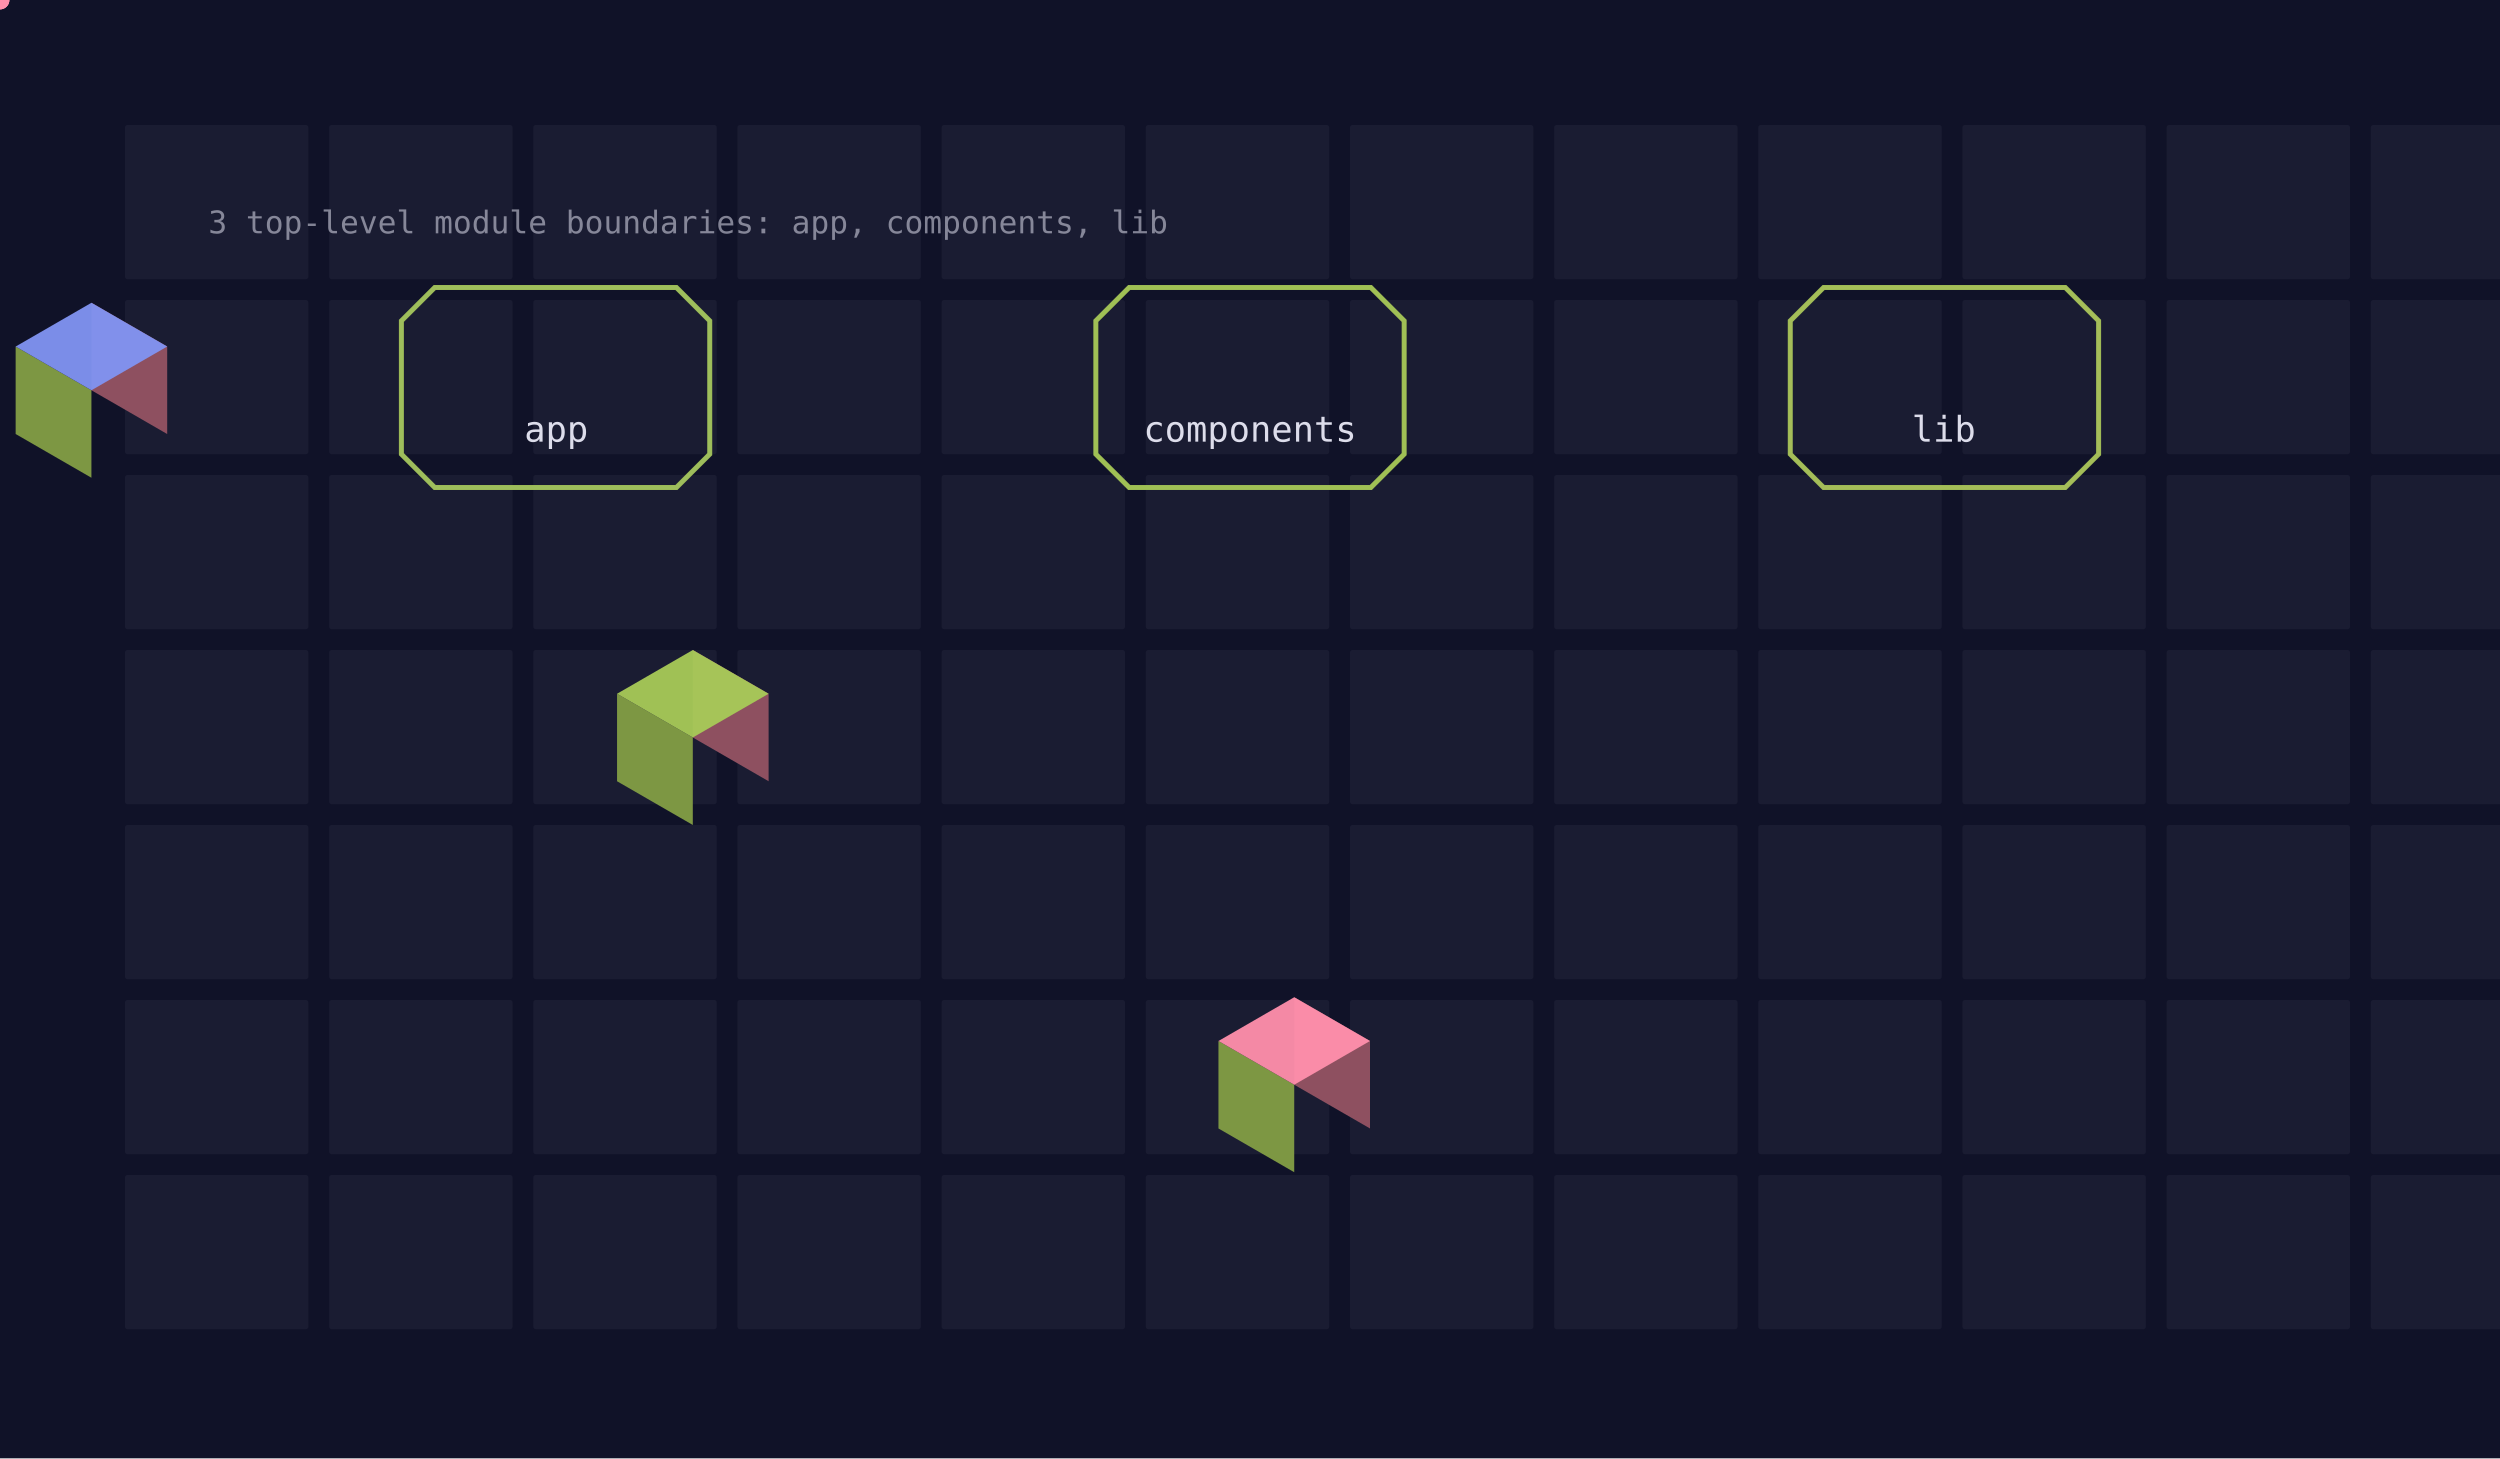
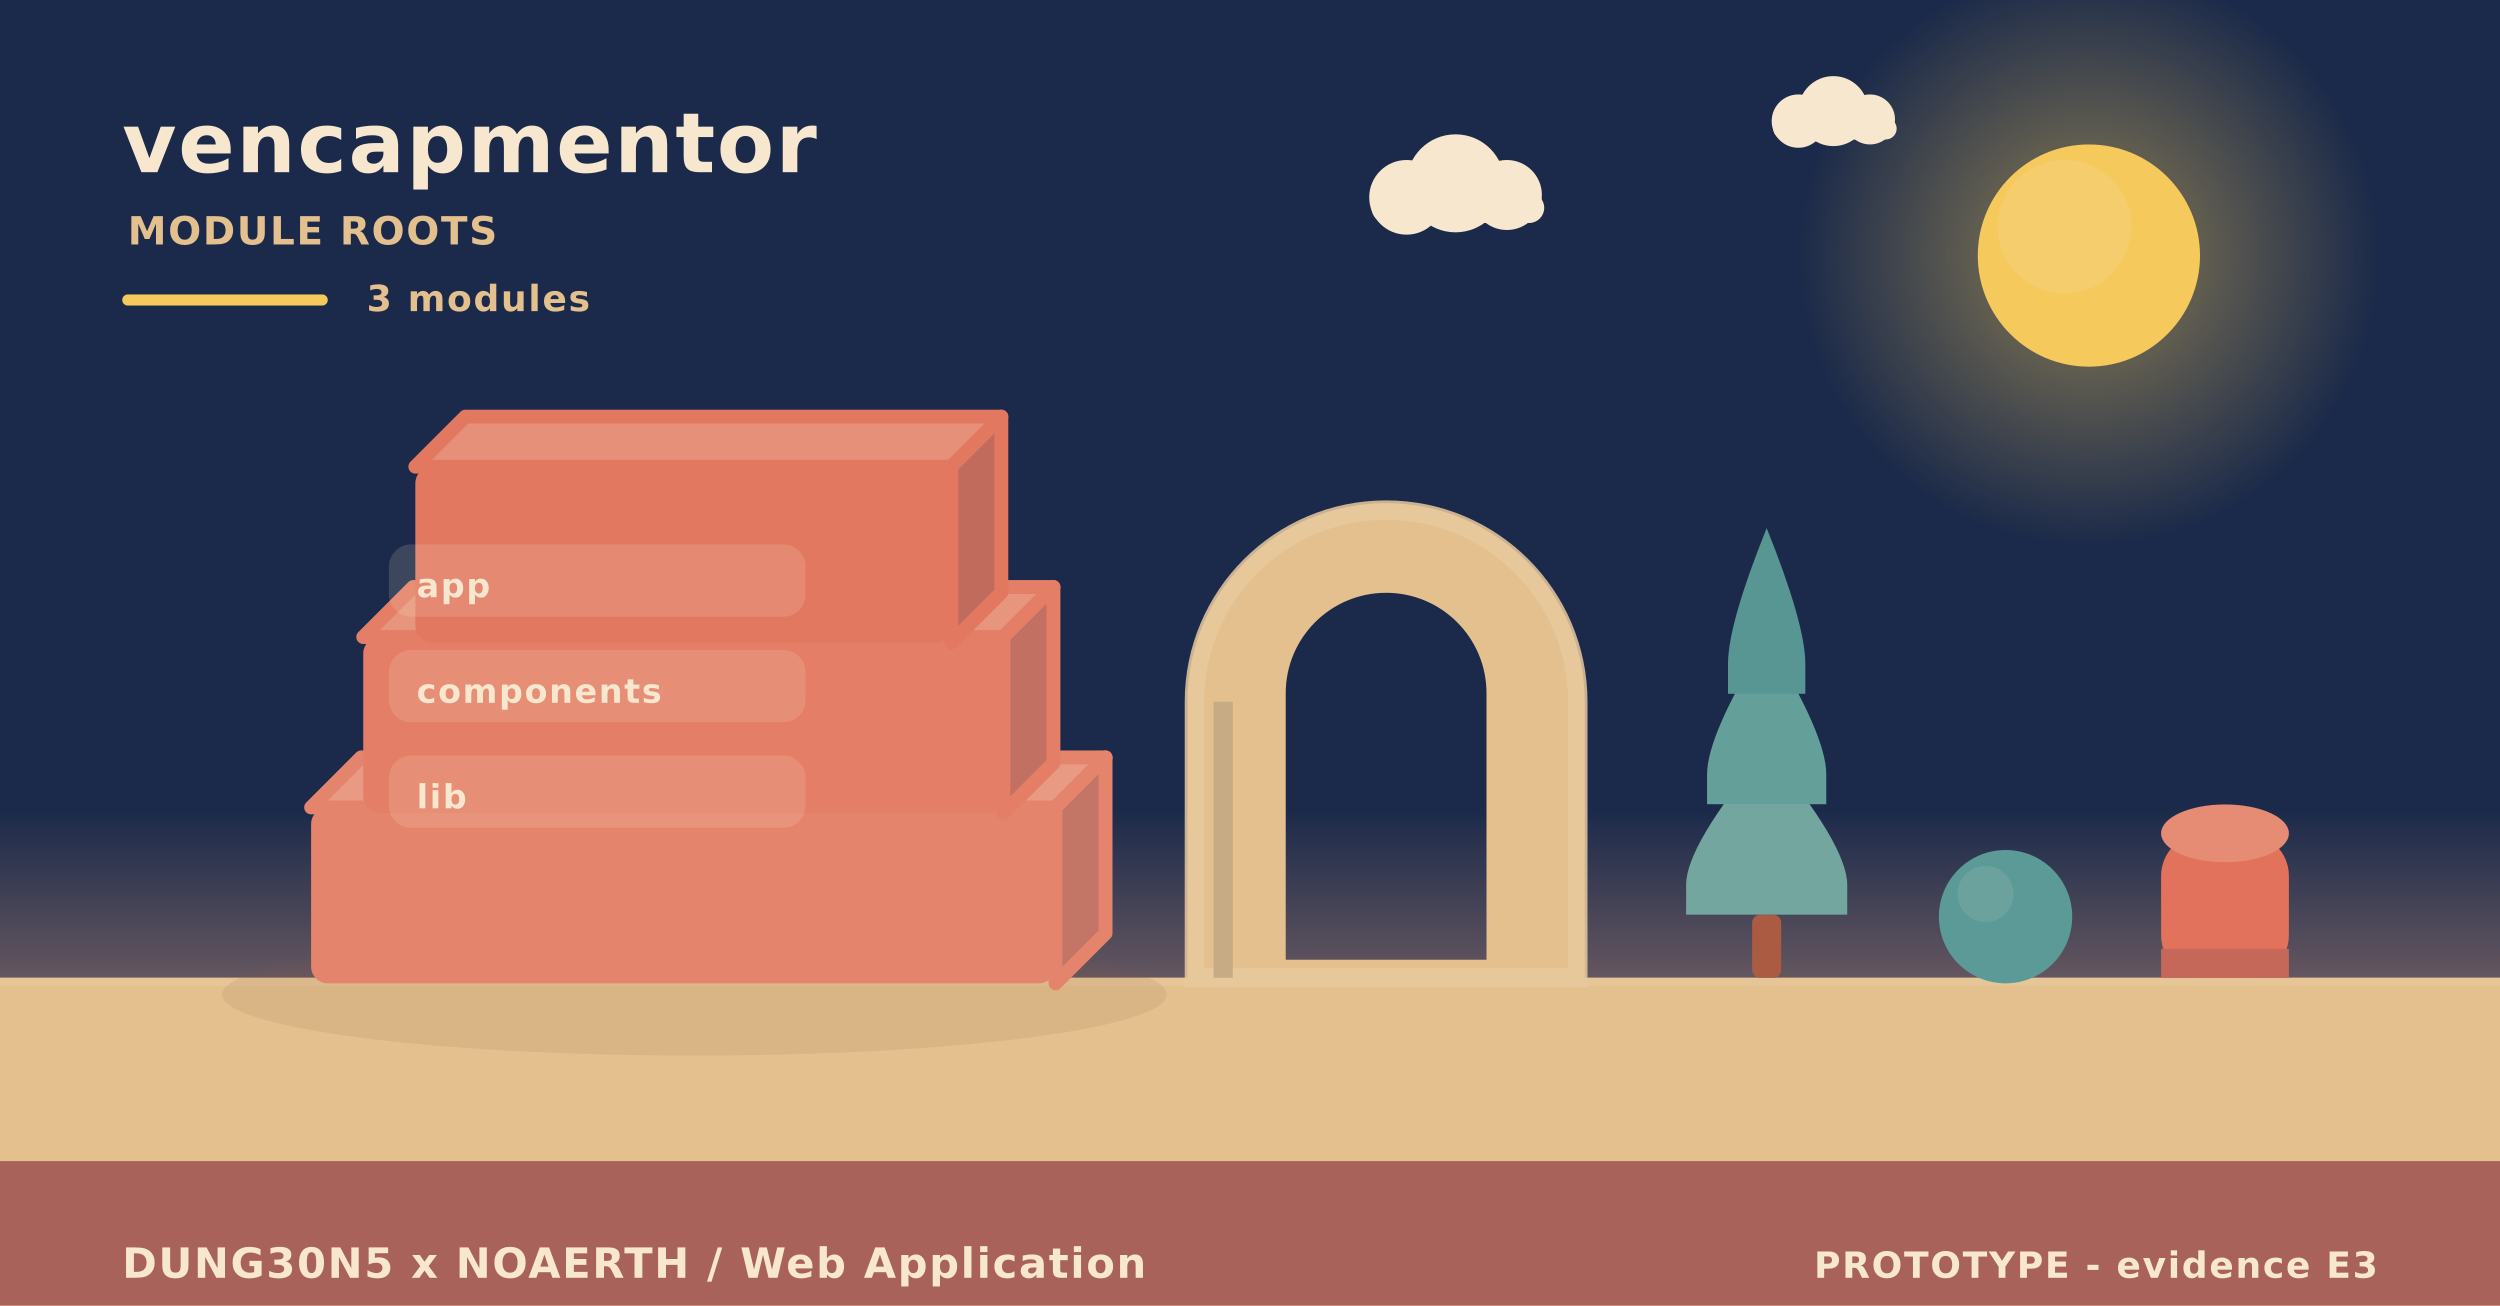
- <svg xmlns="http://www.w3.org/2000/svg" viewBox="0 0 1200 700" width="1200" height="700" role="img" aria-label="vencapmentor architecture">
-   <rect width="1200" height="700" fill="#101228" />
-   <defs>
-     <linearGradient id="ga" x1="0" y1="0" x2="1" y2="1">
-       <stop offset="0%" stop-color="#8093f1" />
-       <stop offset="100%" stop-color="#a7c957" />
-     </linearGradient>
-   </defs>
-   <rect x="60.00" y="60.00" width="88.00" height="74.00" rx="1.20" fill="#f2f2ff" opacity="0.05" />
-   <rect x="158.00" y="60.00" width="88.00" height="74.00" rx="1.20" fill="#f2f2ff" opacity="0.05" />
-   <rect x="256.00" y="60.00" width="88.00" height="74.00" rx="1.20" fill="#f2f2ff" opacity="0.05" />
-   <rect x="354.00" y="60.00" width="88.00" height="74.00" rx="1.20" fill="#f2f2ff" opacity="0.05" />
-   <rect x="452.00" y="60.00" width="88.00" height="74.00" rx="1.20" fill="#f2f2ff" opacity="0.05" />
-   <rect x="550.00" y="60.00" width="88.00" height="74.00" rx="1.20" fill="#f2f2ff" opacity="0.05" />
-   <rect x="648.00" y="60.00" width="88.00" height="74.00" rx="1.20" fill="#f2f2ff" opacity="0.05" />
-   <rect x="746.00" y="60.00" width="88.00" height="74.00" rx="1.20" fill="#f2f2ff" opacity="0.05" />
-   <rect x="844.00" y="60.00" width="88.00" height="74.00" rx="1.20" fill="#f2f2ff" opacity="0.05" />
-   <rect x="942.00" y="60.00" width="88.00" height="74.00" rx="1.20" fill="#f2f2ff" opacity="0.05" />
-   <rect x="1040.00" y="60.00" width="88.00" height="74.00" rx="1.20" fill="#f2f2ff" opacity="0.05" />
-   <rect x="1138.00" y="60.00" width="88.00" height="74.00" rx="1.20" fill="#f2f2ff" opacity="0.05" />
-   <rect x="60.00" y="144.00" width="88.00" height="74.00" rx="1.20" fill="#f2f2ff" opacity="0.05" />
-   <rect x="158.00" y="144.00" width="88.00" height="74.00" rx="1.20" fill="#f2f2ff" opacity="0.05" />
-   <rect x="256.00" y="144.00" width="88.00" height="74.00" rx="1.20" fill="#f2f2ff" opacity="0.05" />
-   <rect x="354.00" y="144.00" width="88.00" height="74.00" rx="1.20" fill="#f2f2ff" opacity="0.05" />
-   <rect x="452.00" y="144.00" width="88.00" height="74.00" rx="1.20" fill="#f2f2ff" opacity="0.05" />
-   <rect x="550.00" y="144.00" width="88.00" height="74.00" rx="1.20" fill="#f2f2ff" opacity="0.05" />
-   <rect x="648.00" y="144.00" width="88.00" height="74.00" rx="1.20" fill="#f2f2ff" opacity="0.05" />
-   <rect x="746.00" y="144.00" width="88.00" height="74.00" rx="1.20" fill="#f2f2ff" opacity="0.05" />
-   <rect x="844.00" y="144.00" width="88.00" height="74.00" rx="1.20" fill="#f2f2ff" opacity="0.05" />
-   <rect x="942.00" y="144.00" width="88.00" height="74.00" rx="1.20" fill="#f2f2ff" opacity="0.05" />
-   <rect x="1040.00" y="144.00" width="88.00" height="74.00" rx="1.20" fill="#f2f2ff" opacity="0.05" />
-   <rect x="1138.00" y="144.00" width="88.00" height="74.00" rx="1.20" fill="#f2f2ff" opacity="0.05" />
-   <rect x="60.00" y="228.00" width="88.00" height="74.00" rx="1.20" fill="#f2f2ff" opacity="0.05" />
-   <rect x="158.00" y="228.00" width="88.00" height="74.00" rx="1.20" fill="#f2f2ff" opacity="0.05" />
-   <rect x="256.00" y="228.00" width="88.00" height="74.00" rx="1.20" fill="#f2f2ff" opacity="0.05" />
-   <rect x="354.00" y="228.00" width="88.00" height="74.00" rx="1.20" fill="#f2f2ff" opacity="0.05" />
-   <rect x="452.00" y="228.00" width="88.00" height="74.00" rx="1.20" fill="#f2f2ff" opacity="0.05" />
-   <rect x="550.00" y="228.00" width="88.00" height="74.00" rx="1.20" fill="#f2f2ff" opacity="0.05" />
-   <rect x="648.00" y="228.00" width="88.00" height="74.00" rx="1.20" fill="#f2f2ff" opacity="0.05" />
-   <rect x="746.00" y="228.00" width="88.00" height="74.00" rx="1.20" fill="#f2f2ff" opacity="0.05" />
-   <rect x="844.00" y="228.00" width="88.00" height="74.00" rx="1.20" fill="#f2f2ff" opacity="0.05" />
-   <rect x="942.00" y="228.00" width="88.00" height="74.00" rx="1.20" fill="#f2f2ff" opacity="0.05" />
-   <rect x="1040.00" y="228.00" width="88.00" height="74.00" rx="1.20" fill="#f2f2ff" opacity="0.05" />
-   <rect x="1138.00" y="228.00" width="88.00" height="74.00" rx="1.20" fill="#f2f2ff" opacity="0.05" />
-   <rect x="60.00" y="312.00" width="88.00" height="74.00" rx="1.20" fill="#f2f2ff" opacity="0.05" />
-   <rect x="158.00" y="312.00" width="88.00" height="74.00" rx="1.20" fill="#f2f2ff" opacity="0.05" />
-   <rect x="256.00" y="312.00" width="88.00" height="74.00" rx="1.20" fill="#f2f2ff" opacity="0.05" />
-   <rect x="354.00" y="312.00" width="88.00" height="74.00" rx="1.20" fill="#f2f2ff" opacity="0.05" />
-   <rect x="452.00" y="312.00" width="88.00" height="74.00" rx="1.20" fill="#f2f2ff" opacity="0.05" />
-   <rect x="550.00" y="312.00" width="88.00" height="74.00" rx="1.20" fill="#f2f2ff" opacity="0.05" />
-   <rect x="648.00" y="312.00" width="88.00" height="74.00" rx="1.20" fill="#f2f2ff" opacity="0.05" />
-   <rect x="746.00" y="312.00" width="88.00" height="74.00" rx="1.20" fill="#f2f2ff" opacity="0.05" />
-   <rect x="844.00" y="312.00" width="88.00" height="74.00" rx="1.20" fill="#f2f2ff" opacity="0.05" />
-   <rect x="942.00" y="312.00" width="88.00" height="74.00" rx="1.20" fill="#f2f2ff" opacity="0.05" />
-   <rect x="1040.00" y="312.00" width="88.00" height="74.00" rx="1.20" fill="#f2f2ff" opacity="0.05" />
-   <rect x="1138.00" y="312.00" width="88.00" height="74.00" rx="1.20" fill="#f2f2ff" opacity="0.05" />
-   <rect x="60.00" y="396.00" width="88.00" height="74.00" rx="1.20" fill="#f2f2ff" opacity="0.05" />
-   <rect x="158.00" y="396.00" width="88.00" height="74.00" rx="1.20" fill="#f2f2ff" opacity="0.05" />
-   <rect x="256.00" y="396.00" width="88.00" height="74.00" rx="1.20" fill="#f2f2ff" opacity="0.05" />
-   <rect x="354.00" y="396.00" width="88.00" height="74.00" rx="1.20" fill="#f2f2ff" opacity="0.05" />
-   <rect x="452.00" y="396.00" width="88.00" height="74.00" rx="1.20" fill="#f2f2ff" opacity="0.05" />
-   <rect x="550.00" y="396.00" width="88.00" height="74.00" rx="1.20" fill="#f2f2ff" opacity="0.05" />
-   <rect x="648.00" y="396.00" width="88.00" height="74.00" rx="1.20" fill="#f2f2ff" opacity="0.05" />
-   <rect x="746.00" y="396.00" width="88.00" height="74.00" rx="1.20" fill="#f2f2ff" opacity="0.05" />
-   <rect x="844.00" y="396.00" width="88.00" height="74.00" rx="1.20" fill="#f2f2ff" opacity="0.05" />
-   <rect x="942.00" y="396.00" width="88.00" height="74.00" rx="1.20" fill="#f2f2ff" opacity="0.05" />
-   <rect x="1040.00" y="396.00" width="88.00" height="74.00" rx="1.20" fill="#f2f2ff" opacity="0.05" />
-   <rect x="1138.00" y="396.00" width="88.00" height="74.00" rx="1.20" fill="#f2f2ff" opacity="0.05" />
-   <rect x="60.00" y="480.00" width="88.00" height="74.00" rx="1.20" fill="#f2f2ff" opacity="0.05" />
-   <rect x="158.00" y="480.00" width="88.00" height="74.00" rx="1.20" fill="#f2f2ff" opacity="0.05" />
-   <rect x="256.00" y="480.00" width="88.00" height="74.00" rx="1.20" fill="#f2f2ff" opacity="0.05" />
-   <rect x="354.00" y="480.00" width="88.00" height="74.00" rx="1.20" fill="#f2f2ff" opacity="0.05" />
-   <rect x="452.00" y="480.00" width="88.00" height="74.00" rx="1.20" fill="#f2f2ff" opacity="0.05" />
-   <rect x="550.00" y="480.00" width="88.00" height="74.00" rx="1.20" fill="#f2f2ff" opacity="0.05" />
-   <rect x="648.00" y="480.00" width="88.00" height="74.00" rx="1.20" fill="#f2f2ff" opacity="0.05" />
-   <rect x="746.00" y="480.00" width="88.00" height="74.00" rx="1.20" fill="#f2f2ff" opacity="0.05" />
-   <rect x="844.00" y="480.00" width="88.00" height="74.00" rx="1.20" fill="#f2f2ff" opacity="0.05" />
-   <rect x="942.00" y="480.00" width="88.00" height="74.00" rx="1.20" fill="#f2f2ff" opacity="0.05" />
-   <rect x="1040.00" y="480.00" width="88.00" height="74.00" rx="1.20" fill="#f2f2ff" opacity="0.05" />
-   <rect x="1138.00" y="480.00" width="88.00" height="74.00" rx="1.20" fill="#f2f2ff" opacity="0.05" />
-   <rect x="60.00" y="564.00" width="88.00" height="74.00" rx="1.20" fill="#f2f2ff" opacity="0.05" />
-   <rect x="158.00" y="564.00" width="88.00" height="74.00" rx="1.20" fill="#f2f2ff" opacity="0.05" />
-   <rect x="256.00" y="564.00" width="88.00" height="74.00" rx="1.20" fill="#f2f2ff" opacity="0.05" />
-   <rect x="354.00" y="564.00" width="88.00" height="74.00" rx="1.20" fill="#f2f2ff" opacity="0.05" />
-   <rect x="452.00" y="564.00" width="88.00" height="74.00" rx="1.20" fill="#f2f2ff" opacity="0.05" />
-   <rect x="550.00" y="564.00" width="88.00" height="74.00" rx="1.20" fill="#f2f2ff" opacity="0.05" />
-   <rect x="648.00" y="564.00" width="88.00" height="74.00" rx="1.20" fill="#f2f2ff" opacity="0.05" />
-   <rect x="746.00" y="564.00" width="88.00" height="74.00" rx="1.20" fill="#f2f2ff" opacity="0.05" />
-   <rect x="844.00" y="564.00" width="88.00" height="74.00" rx="1.20" fill="#f2f2ff" opacity="0.05" />
-   <rect x="942.00" y="564.00" width="88.00" height="74.00" rx="1.20" fill="#f2f2ff" opacity="0.05" />
-   <rect x="1040.00" y="564.00" width="88.00" height="74.00" rx="1.20" fill="#f2f2ff" opacity="0.05" />
-   <rect x="1138.00" y="564.00" width="88.00" height="74.00" rx="1.20" fill="#f2f2ff" opacity="0.05" />
-   <path d="M208.67,138.00 H324.67 L340.67,154.00 V218.00 L324.67,234.00 H208.67 L192.67,218.00 V154.00 Z" fill="none" stroke="rgba(128,147,241,0.550)" stroke-width="1.80" opacity="0.90" />
-   <polygon points="43.88,187.33 80.25,208.33 80.25,166.33 43.88,145.33" fill="#945363" opacity="0.95" />
-   <polygon points="7.51,208.33 43.88,229.33 43.88,187.33 7.51,166.33" fill="#829d44" opacity="0.95" />
-   <polygon points="43.88,145.33 80.25,166.33 43.88,187.33 7.51,166.33" fill="#8093f1" opacity="0.95" />
-   <text x="267" y="212" font-family="ui-monospace,Menlo,monospace" font-size="17" fill="rgba(242,242,255,0.900)" text-anchor="middle">app</text>
+ <svg xmlns="http://www.w3.org/2000/svg" width="900" height="470" viewBox="0 0 900 470" role="img" aria-label="vencapmentor - how it is built">
+   <linearGradient id="skya" x1="0" y1="0" x2="0" y2="1">
+     <stop offset="0" stop-color="#1b2a4a" />
+     <stop offset="0.62" stop-color="#1b2a4a" />
+     <stop offset="1" stop-color="#f3ad8a" />
+   </linearGradient>
+   <rect width="900" height="470" fill="url(#skya)" />
+   <radialGradient id="suna">
+     <stop offset="0.35" stop-color="#f5c95c" stop-opacity="0.34" />
+     <stop offset="1" stop-color="#f5c95c" stop-opacity="0" />
+   </radialGradient>
+   <circle cx="752" cy="92" r="104" fill="url(#suna)" />
+   <circle cx="752" cy="92" r="40" fill="#f5c95c" />
+   <circle cx="743.2" cy="81.6" r="24" fill="#f5d27e" opacity="0.5" />
  <g>
-     <path d="M208.67,138.00 H324.67 L340.67,154.00 V218.00 L324.67,234.00 H208.67 L192.67,218.00 V154.00 Z" fill="none" stroke="#a7c957" stroke-width="2.40" opacity="0.90" />
-     <animate attributeName="opacity" values="0.25;1.0;0.25" dur="15.3s" begin="0.0s" repeatCount="indefinite" />
+     <circle cx="524" cy="66" r="17.64" fill="#f6e7ce" />
+     <circle cx="506.36" cy="71.04" r="13.44" fill="#f6e7ce" />
+     <circle cx="542.48" cy="70.2" r="12.6" fill="#f6e7ce" />
+     <rect x="493.76" y="69.36" width="62.16" height="10.92" rx="5.46" fill="#f6e7ce" />
+     <animateTransform attributeName="transform" type="translate" values="0 0;24 0;0 0" dur="36s" begin="0s" repeatCount="indefinite" />
  </g>
-   <g opacity="0.9">
-     <circle cx="0.00" cy="0.00" r="4.50" fill="#ff8fab" opacity="1.00" />
-     <animateTransform attributeName="transform" type="translate" values="266.67,184.00 600.00,184.00" dur="5.1s" begin="0.0s" repeatCount="indefinite" />
-     <animateTransform attributeName="transform" type="translate" values="600.00,184.00 266.67,184.00" dur="5.1s" begin="2.55s" repeatCount="indefinite" />
+   <g>
+     <circle cx="660" cy="40" r="12.6" fill="#f6e7ce" />
+     <circle cx="647.4" cy="43.6" r="9.6" fill="#f6e7ce" />
+     <circle cx="673.2" cy="43" r="9" fill="#f6e7ce" />
+     <rect x="638.4" y="42.4" width="44.4" height="7.8" rx="3.9" fill="#f6e7ce" />
+     <animateTransform attributeName="transform" type="translate" values="0 0;-18 0;0 0" dur="46s" begin="3s" repeatCount="indefinite" />
  </g>
-   <path d="M542.00,138.00 H658.00 L674.00,154.00 V218.00 L658.00,234.00 H542.00 L526.00,218.00 V154.00 Z" fill="none" stroke="rgba(167,201,87,0.550)" stroke-width="1.80" opacity="0.90" />
-   <polygon points="332.55,354.00 368.93,375.00 368.93,333.00 332.55,312.00" fill="#945363" opacity="0.95" />
-   <polygon points="296.18,375.00 332.55,396.00 332.55,354.00 296.18,333.00" fill="#829d44" opacity="0.95" />
-   <polygon points="332.55,312.00 368.93,333.00 332.55,354.00 296.18,333.00" fill="#a7c957" opacity="0.95" />
-   <text x="600" y="212" font-family="ui-monospace,Menlo,monospace" font-size="17" fill="rgba(242,242,255,0.900)" text-anchor="middle">components</text>
+   <rect x="0" y="352" width="900" height="118" fill="#e3c08d" />
+   <rect x="0" y="352" width="900" height="3" fill="#e6c596" />
+   <text x="44" y="62" font-family="Verdana,DejaVu Sans,sans-serif" font-size="30" font-weight="700" letter-spacing="0.6" fill="#f6e7ce" text-anchor="start">vencapmentor</text>
+   <text x="46" y="88" font-family="Verdana,DejaVu Sans,sans-serif" font-size="14" font-weight="700" letter-spacing="0.6" fill="#e3c08d" text-anchor="start">MODULE ROOTS</text>
+   <rect x="44" y="106" width="74" height="4" rx="2" fill="#f5c95c" />
+   <text x="132" y="112" font-family="Verdana,DejaVu Sans,sans-serif" font-size="13" font-weight="700" letter-spacing="0.6" fill="#e3c08d" text-anchor="start">3 modules</text>
+   <ellipse cx="250" cy="358" rx="170" ry="22" fill="rgba(138,90,68,0.11)" />
+   <path d="M112,290.67 L380,290.67 L398,272.67 L130,272.67 Z" fill="#e99a82" stroke="#e5846c" stroke-width="5" stroke-linejoin="round" />
+   <path d="M380,290.67 L398,272.67 L398,336 L380,354 Z" fill="#c37566" stroke="#e5846c" stroke-width="5" stroke-linejoin="round" />
+   <rect x="112" y="290.67" width="268" height="63.33" rx="6" fill="#e5846c" />
+   <path d="M130.76,229.33 L361.24,229.33 L379.24,211.33 L148.76,211.33 Z" fill="#e8957d" stroke="#e47e66" stroke-width="5" stroke-linejoin="round" />
+   <path d="M361.24,229.33 L379.24,211.33 L379.24,274.67 L361.24,292.67 Z" fill="#c27061" stroke="#e47e66" stroke-width="5" stroke-linejoin="round" />
+   <rect x="130.76" y="229.33" width="230.48" height="63.33" rx="6" fill="#e47e66" />
+   <path d="M149.52,168 L342.48,168 L360.48,150 L167.52,150 Z" fill="#e79079" stroke="#e37861" stroke-width="5" stroke-linejoin="round" />
+   <path d="M342.48,168 L360.48,150 L360.48,213.33 L342.48,231.33 Z" fill="#c16b5d" stroke="#e37861" stroke-width="5" stroke-linejoin="round" />
+   <rect x="149.52" y="168" width="192.96" height="63.33" rx="6" fill="#e37861" />
+   <rect x="140" y="196" width="150" height="26" rx="8" fill="rgba(246,231,206,0.16)" opacity="0.94" />
  <g>
-     <path d="M542.00,138.00 H658.00 L674.00,154.00 V218.00 L658.00,234.00 H542.00 L526.00,218.00 V154.00 Z" fill="none" stroke="#a7c957" stroke-width="2.40" opacity="0.90" />
-     <animate attributeName="opacity" values="0.25;1.0;0.25" dur="15.3s" begin="0.45s" repeatCount="indefinite" />
+     <text x="150" y="215" font-family="Verdana,DejaVu Sans,sans-serif" font-size="12" font-weight="700" letter-spacing="0.6" fill="#f6e7ce" text-anchor="start">app</text>
+     <animateTransform attributeName="transform" type="translate" values="0 10;0 0" dur="0.7s" begin="0.3s" fill="freeze" />
  </g>
-   <g opacity="0.9">
-     <circle cx="0.00" cy="0.00" r="4.50" fill="#ff8fab" opacity="1.00" />
-     <animateTransform attributeName="transform" type="translate" values="600.00,184.00 933.33,184.00" dur="5.1s" begin="0.3s" repeatCount="indefinite" />
-     <animateTransform attributeName="transform" type="translate" values="933.33,184.00 600.00,184.00" dur="5.1s" begin="2.85s" repeatCount="indefinite" />
+   <rect x="140" y="234" width="150" height="26" rx="8" fill="rgba(246,231,206,0.16)" opacity="0.94" />
+   <g>
+     <text x="150" y="253" font-family="Verdana,DejaVu Sans,sans-serif" font-size="12" font-weight="700" letter-spacing="0.6" fill="#f6e7ce" text-anchor="start">components</text>
+     <animateTransform attributeName="transform" type="translate" values="0 10;0 0" dur="0.7s" begin="0.5s" fill="freeze" />
  </g>
-   <path d="M875.33,138.00 H991.33 L1007.33,154.00 V218.00 L991.33,234.00 H875.33 L859.33,218.00 V154.00 Z" fill="none" stroke="rgba(255,143,171,0.550)" stroke-width="1.80" opacity="0.90" />
-   <polygon points="621.23,520.67 657.60,541.67 657.60,499.67 621.23,478.67" fill="#945363" opacity="0.95" />
-   <polygon points="584.86,541.67 621.23,562.67 621.23,520.67 584.86,499.67" fill="#829d44" opacity="0.95" />
-   <polygon points="621.23,478.67 657.60,499.67 621.23,520.67 584.86,499.67" fill="#ff8fab" opacity="0.95" />
-   <text x="933" y="212" font-family="ui-monospace,Menlo,monospace" font-size="17" fill="rgba(242,242,255,0.900)" text-anchor="middle">lib</text>
+   <rect x="140" y="272" width="150" height="26" rx="8" fill="rgba(246,231,206,0.16)" opacity="0.94" />
  <g>
-     <path d="M875.33,138.00 H991.33 L1007.33,154.00 V218.00 L991.33,234.00 H875.33 L859.33,218.00 V154.00 Z" fill="none" stroke="#a7c957" stroke-width="2.40" opacity="0.90" />
-     <animate attributeName="opacity" values="0.25;1.0;0.25" dur="15.3s" begin="0.9s" repeatCount="indefinite" />
+     <text x="150" y="291" font-family="Verdana,DejaVu Sans,sans-serif" font-size="12" font-weight="700" letter-spacing="0.6" fill="#f6e7ce" text-anchor="start">lib</text>
+     <animateTransform attributeName="transform" type="translate" values="0 10;0 0" dur="0.7s" begin="0.7s" fill="freeze" />
  </g>
-   <g opacity="0.9">
-     <circle cx="0.00" cy="0.00" r="4.50" fill="#ff8fab" opacity="1.00" />
-     <animateTransform attributeName="transform" type="translate" values="933.33,184.00 933.33,184.00" dur="5.1s" begin="0.6s" repeatCount="indefinite" />
-     <animateTransform attributeName="transform" type="translate" values="933.33,184.00 933.33,184.00" dur="5.1s" begin="3.15s" repeatCount="indefinite" />
-   </g>
-   <text x="100" y="112" font-family="ui-monospace,Menlo,monospace" font-size="15" fill="rgba(242,242,255,0.500)">3 top-level module boundaries: app, components, lib</text>
+   <path d="M430,352 L430,252.64 A69,69 0 0 1 568,252.64 L568,352 Z M460.36,348 L460.36,249.55 A38.64,38.64 0 0 1 537.64,249.55 L537.64,348 Z" fill="#e3c08d" fill-rule="evenodd" stroke="#e3c08d" stroke-width="5" stroke-linejoin="round" />
+   <path d="M430,352 L430,252.64 A69,69 0 0 1 568,252.64 L568,352 Z" fill="none" stroke="#e8c99d" stroke-width="7" stroke-linecap="round" opacity="0.85" />
+   <rect x="436.9" y="252.64" width="6.9" height="99.36" fill="#c7ab84" />
+   <rect x="630.78" y="329.28" width="10.44" height="22.72" rx="2.9" fill="#ac5b43" />
+   <path d="M636,269.64 Q607,304.23 607,318.54 Q607,329.28 607,329.28 L665,329.28 Q665,329.28 665,318.54 Q665,304.23 636,269.64 Z" fill="#74a6a0" />
+   <path d="M636,229.88 Q614.54,264.47 614.54,278.78 Q614.54,289.52 614.54,289.52 L657.46,289.52 Q657.46,289.52 657.46,278.78 Q657.46,264.47 636,229.88 Z" fill="#649f9a" />
+   <path d="M636,190.12 Q622.08,224.71 622.08,239.02 Q622.08,249.76 622.08,249.76 L649.92,249.76 Q649.92,249.76 649.92,239.02 Q649.92,224.71 636,190.12 Z" fill="#589694" />
+   <circle cx="722" cy="330" r="24" fill="#5b9a97" />
+   <circle cx="714.8" cy="321.84" r="10.08" fill="#7aa9a2" opacity="0.55" />
+   <rect x="778" y="300" width="46" height="52" rx="15.33" fill="#e2725b" />
+   <ellipse cx="801" cy="300" rx="23" ry="10.4" fill="#e68c74" />
+   <rect x="778" y="341.6" width="46" height="10.4" fill="#c66859" />
+   <rect x="0" y="418" width="900" height="52" rx="0" fill="#a65c56" opacity="0.94" />
+   <text x="44" y="460" font-family="Verdana,DejaVu Sans,sans-serif" font-size="15" font-weight="700" letter-spacing="0.6" fill="#f6e7ce" text-anchor="start">DUNG30N5 x NOAERTH  /  Web Application</text>
+   <text x="856" y="460" font-family="Verdana,DejaVu Sans,sans-serif" font-size="13" font-weight="700" letter-spacing="0.6" fill="#f6e7ce" text-anchor="end">PROTOTYPE  -  evidence E3</text>
</svg>
